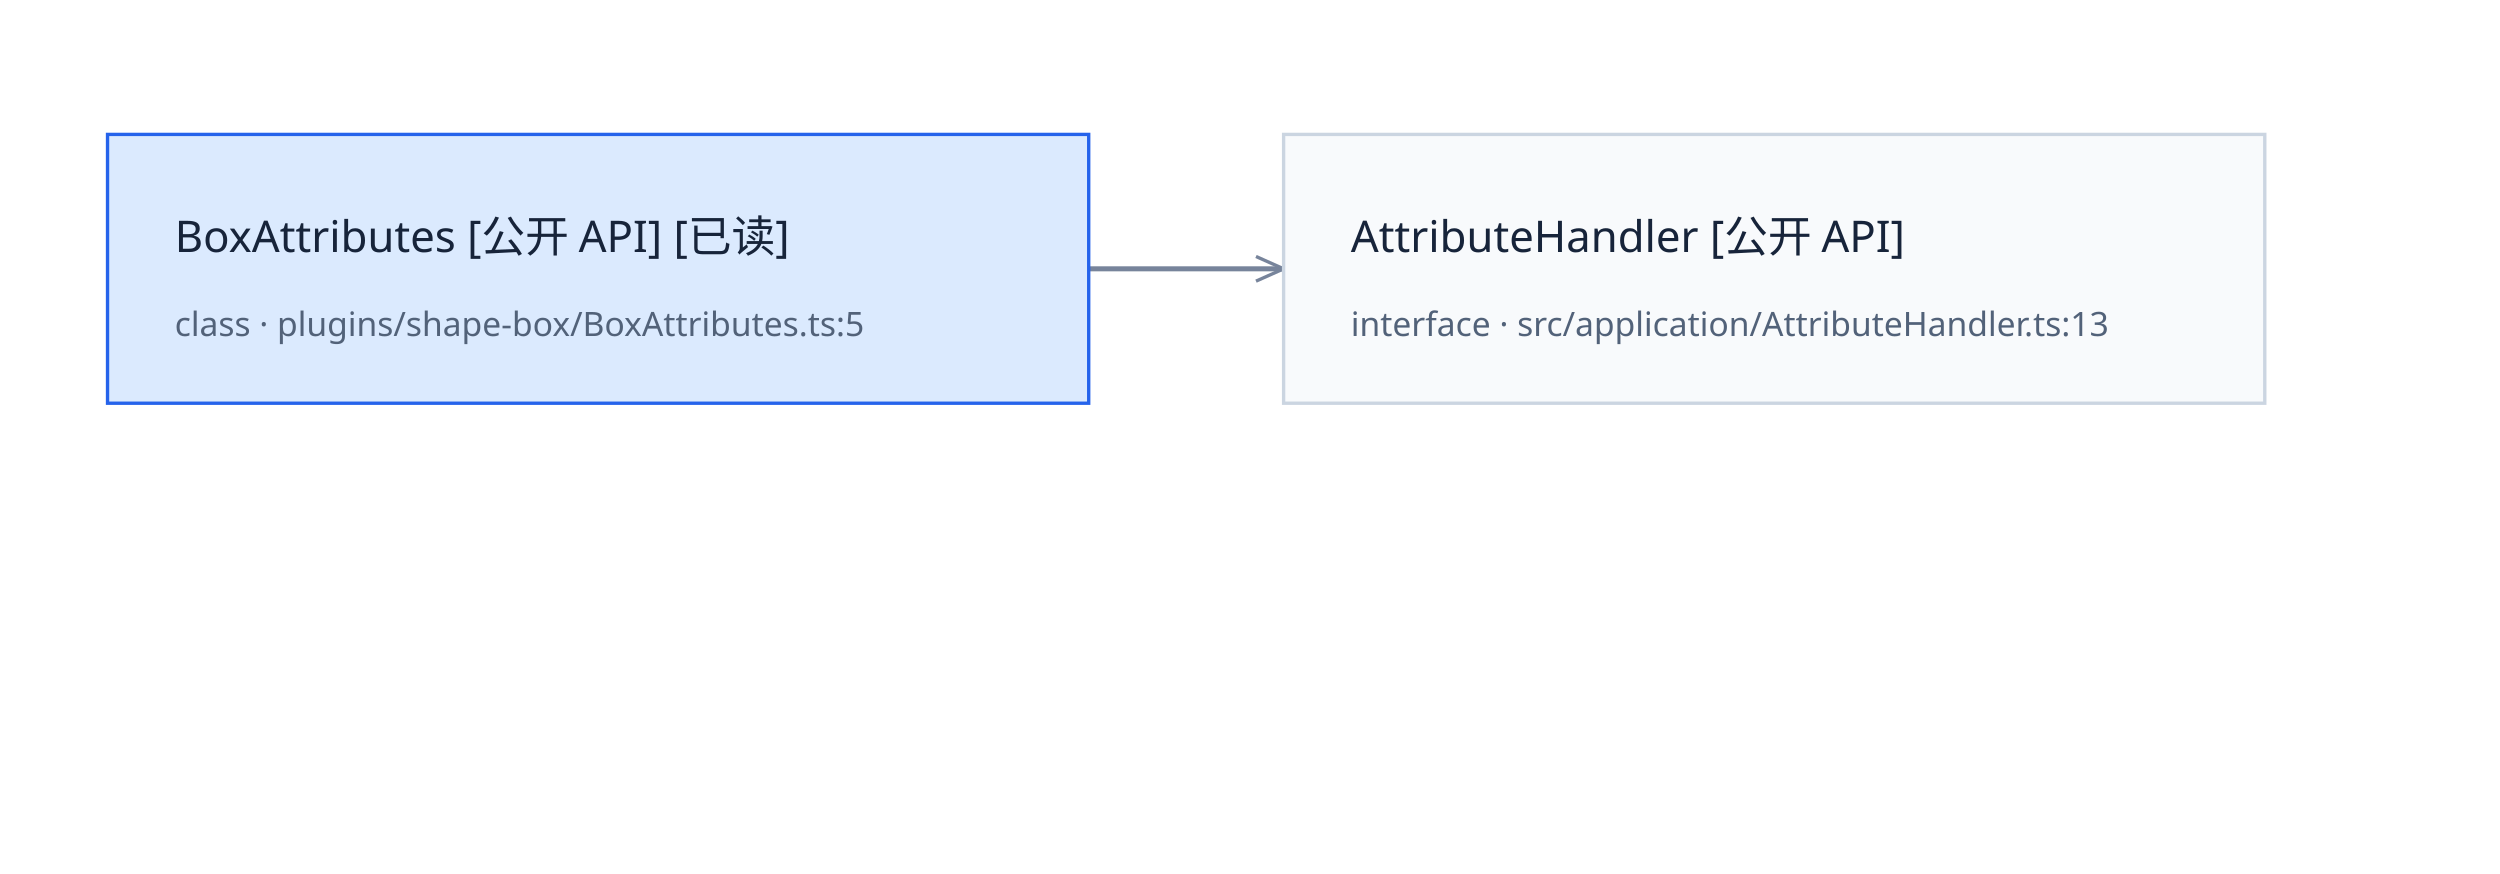
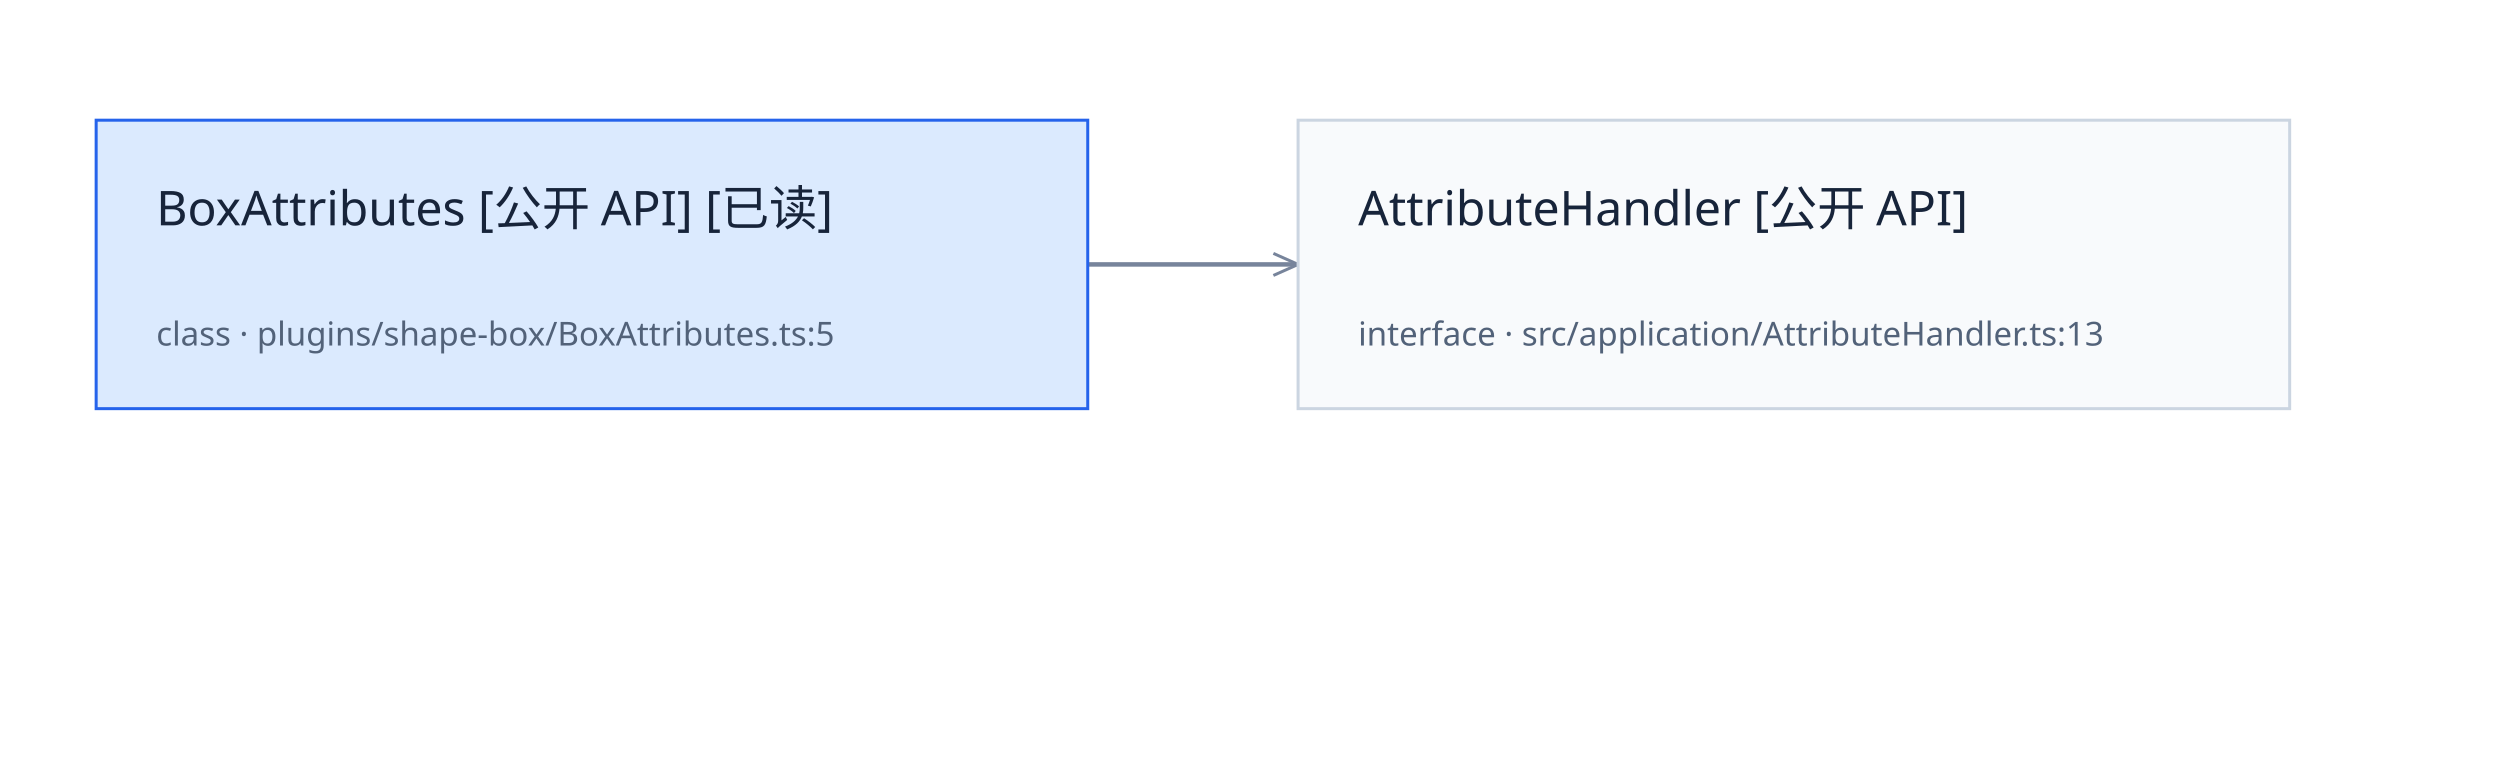
- <svg xmlns="http://www.w3.org/2000/svg" viewBox="0 0 744 260" width="744" height="260">
-   <line data-relation-id="relation:plugins/shape-box/BoxAttributes.ts:implements:260" id="edge-0-1" x1="324" y1="80" x2="382" y2="80" stroke="#77849b" stroke-width="1.5" />
-   <line id="edge-0-arrow-0" x1="382" y1="80" x2="373.782" y2="83.67" stroke="#77849b" />
-   <line id="edge-0-arrow-1" x1="382" y1="80" x2="373.782" y2="76.33" stroke="#77849b" />
+ <svg xmlns="http://www.w3.org/2000/svg" viewBox="0 0 832 260" width="832" height="260">
+   <line data-relation-id="relation:plugins/shape-box/BoxAttributes.ts:implements:260" id="edge-0-1" x1="362" y1="88" x2="432" y2="88" stroke="#77849b" stroke-width="1.5" />
+   <line id="edge-0-arrow-0" x1="432" y1="88" x2="423.782" y2="91.67" stroke="#77849b" />
+   <line id="edge-0-arrow-1" x1="432" y1="88" x2="423.782" y2="84.33" stroke="#77849b" />
  <g data-node-id="symbol:plugins/shape-box/BoxAttributes.ts:class:222" role="button" tabindex="0" aria-label="BoxAttributes [公开 API] [已读]" id="atlas-node-0" data-kind="box">
-     <rect id="atlas-node-0-rect" x="32" y="40" width="292" height="80" fill="#dbeafe" stroke="#2563eb" />
-     <text font-family="system-ui, sans-serif" font-size="13" id="atlas-node-0-label" x="52" y="75" fill="#17243a">BoxAttributes [公开 API] [已读]</text>
+     <rect id="atlas-node-0-rect" x="32" y="40" width="330" height="96" fill="#dbeafe" stroke="#2563eb" />
+     <text font-family="system-ui, sans-serif" font-size="16" id="atlas-node-0-label" x="52" y="75" fill="#17243a">BoxAttributes [公开 API] [已读]</text>
  </g>
-   <text font-family="system-ui, sans-serif" font-size="10" pointer-events="none" id="atlas-note-0" x="52" y="100" fill="#526279">class · plugins/shape-box/BoxAttributes.ts:5</text>
+   <text font-family="system-ui, sans-serif" font-size="11" pointer-events="none" id="atlas-note-0" x="52" y="115" fill="#526279">class · plugins/shape-box/BoxAttributes.ts:5</text>
  <g data-node-id="symbol:src/application/AttributeHandler.ts:interface:415" role="button" tabindex="0" aria-label="AttributeHandler [公开 API]" id="atlas-node-1" data-kind="box">
-     <rect id="atlas-node-1-rect" x="382" y="40" width="292" height="80" fill="#f8fafc" stroke="#cbd5e1" />
-     <text font-family="system-ui, sans-serif" font-size="13" id="atlas-node-1-label" x="402" y="75" fill="#17243a">AttributeHandler [公开 API]</text>
+     <rect id="atlas-node-1-rect" x="432" y="40" width="330" height="96" fill="#f8fafc" stroke="#cbd5e1" />
+     <text font-family="system-ui, sans-serif" font-size="16" id="atlas-node-1-label" x="452" y="75" fill="#17243a">AttributeHandler [公开 API]</text>
  </g>
-   <text font-family="system-ui, sans-serif" font-size="10" pointer-events="none" id="atlas-note-1" x="402" y="100" fill="#526279">interface · src/application/AttributeHandler.ts:13</text>
+   <text font-family="system-ui, sans-serif" font-size="11" pointer-events="none" id="atlas-note-1" x="452" y="115" fill="#526279">interface · src/application/AttributeHandler.ts:13</text>
</svg>
